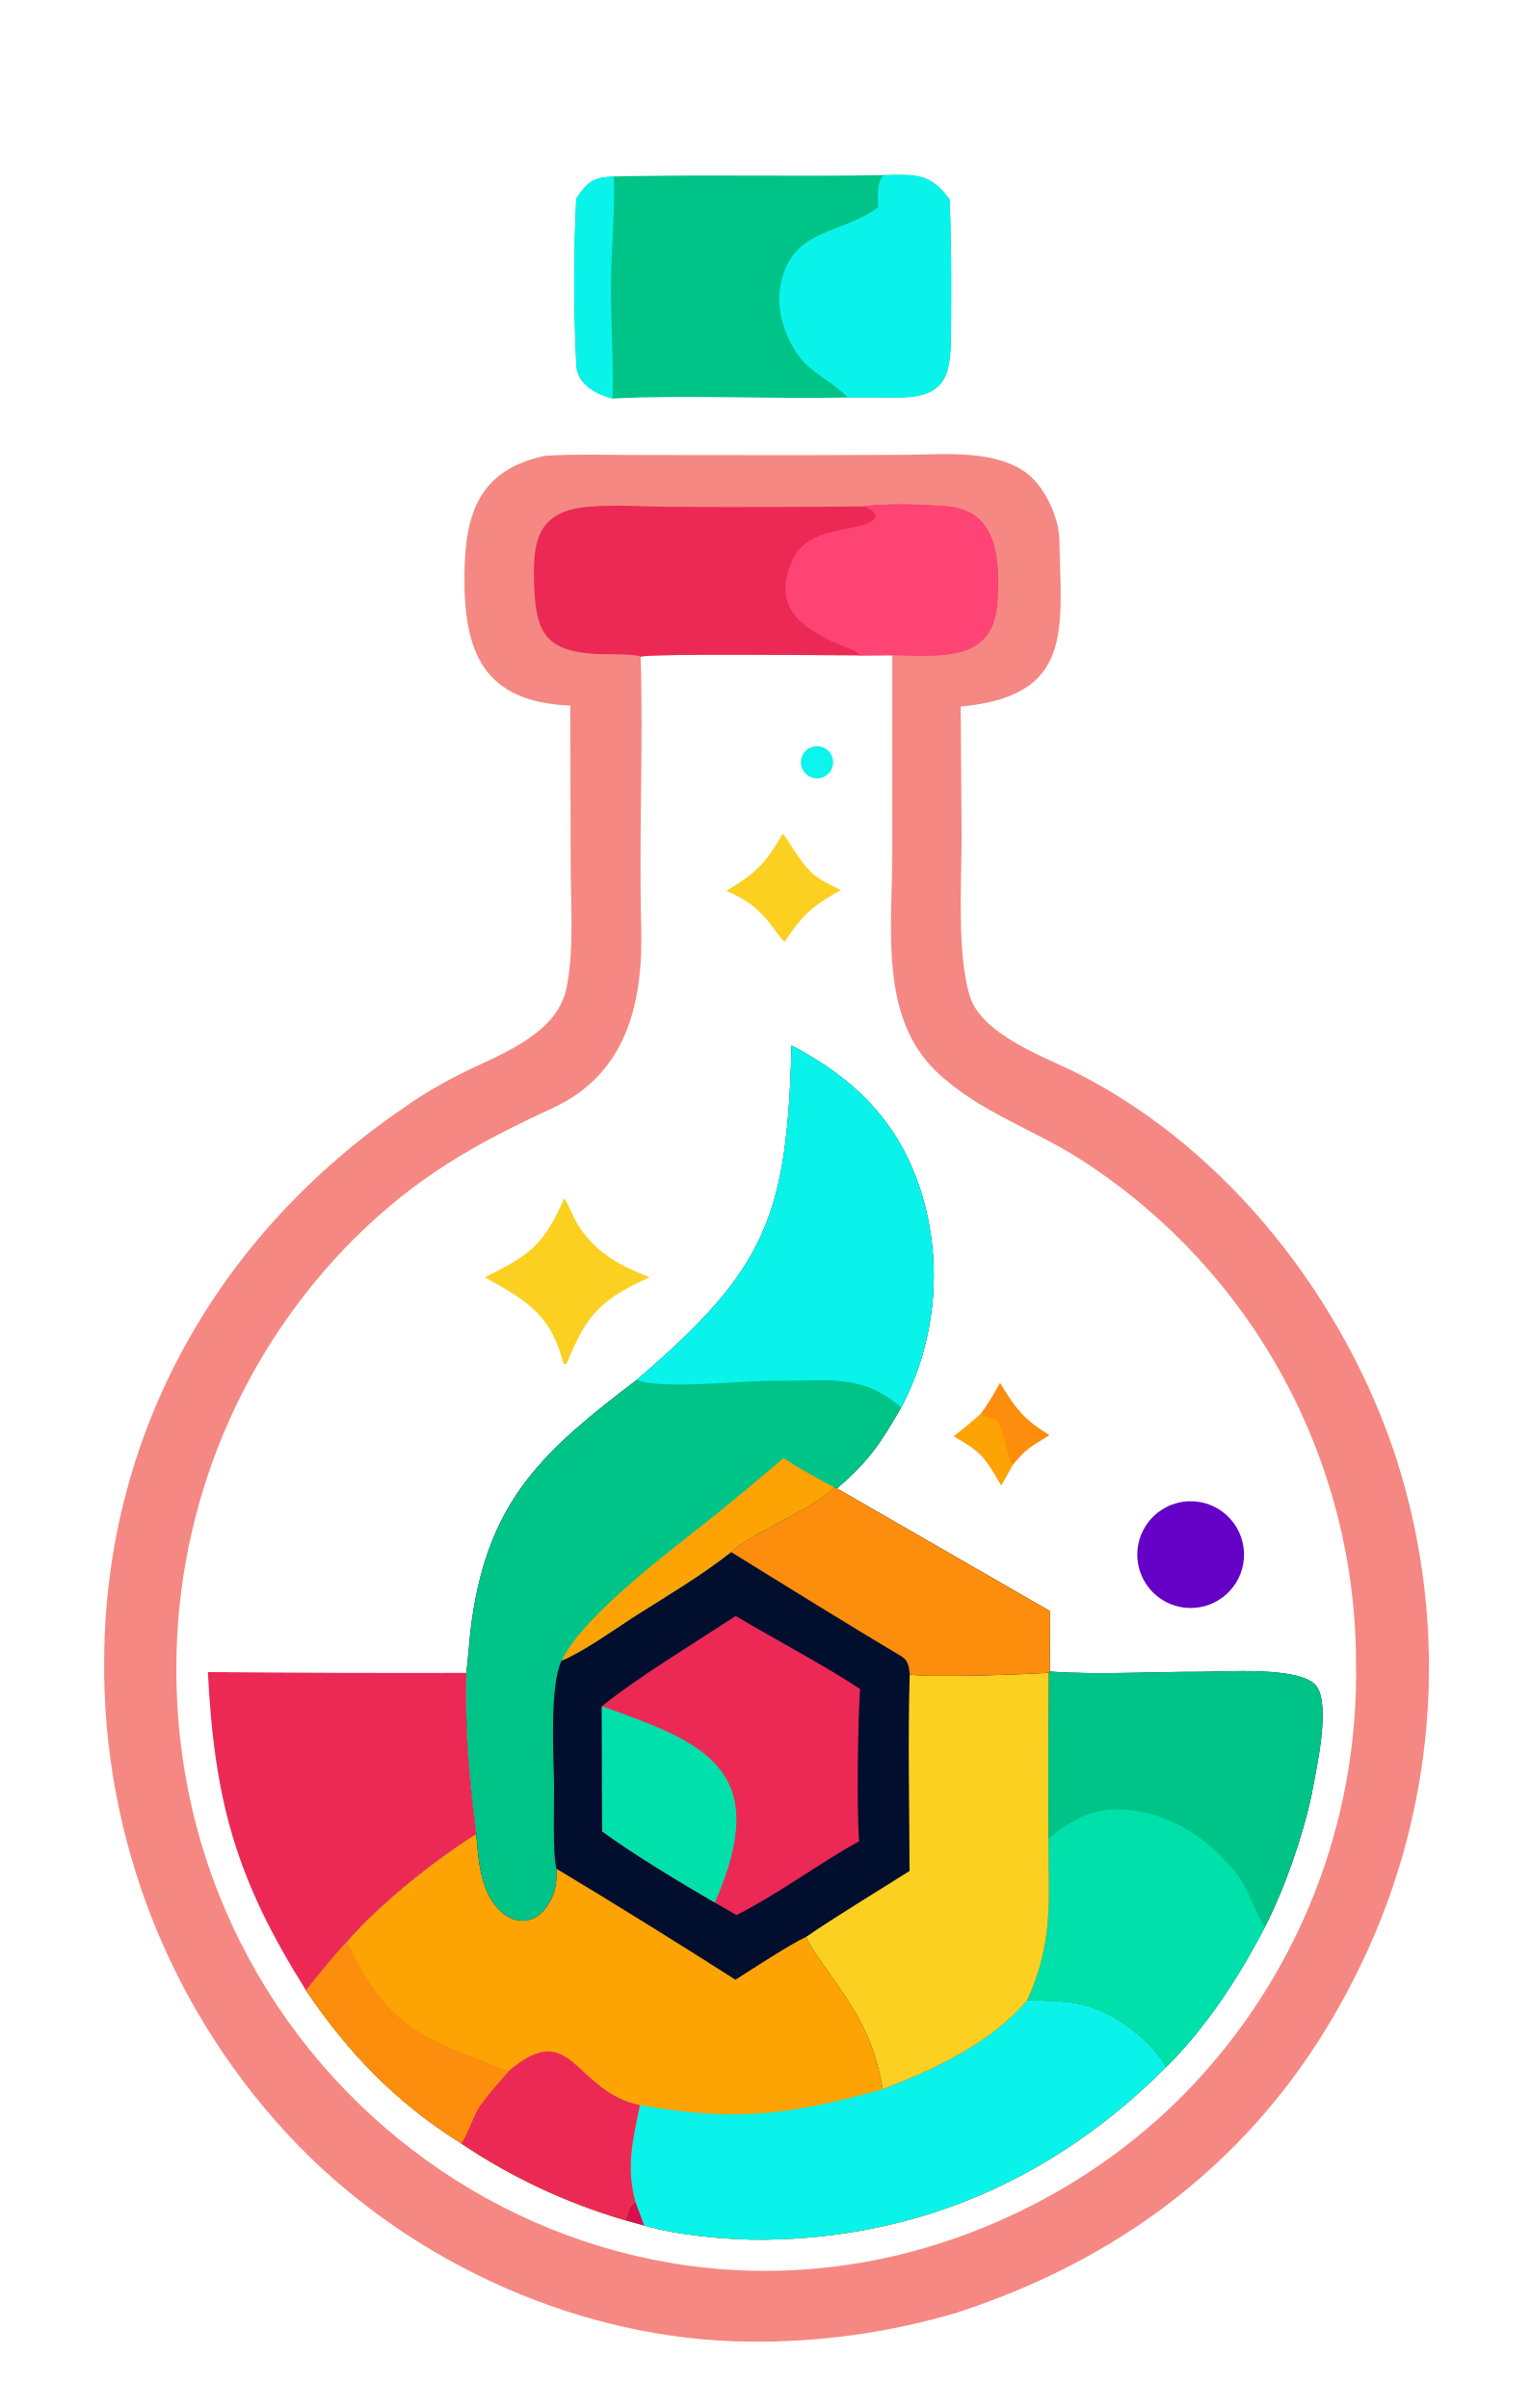
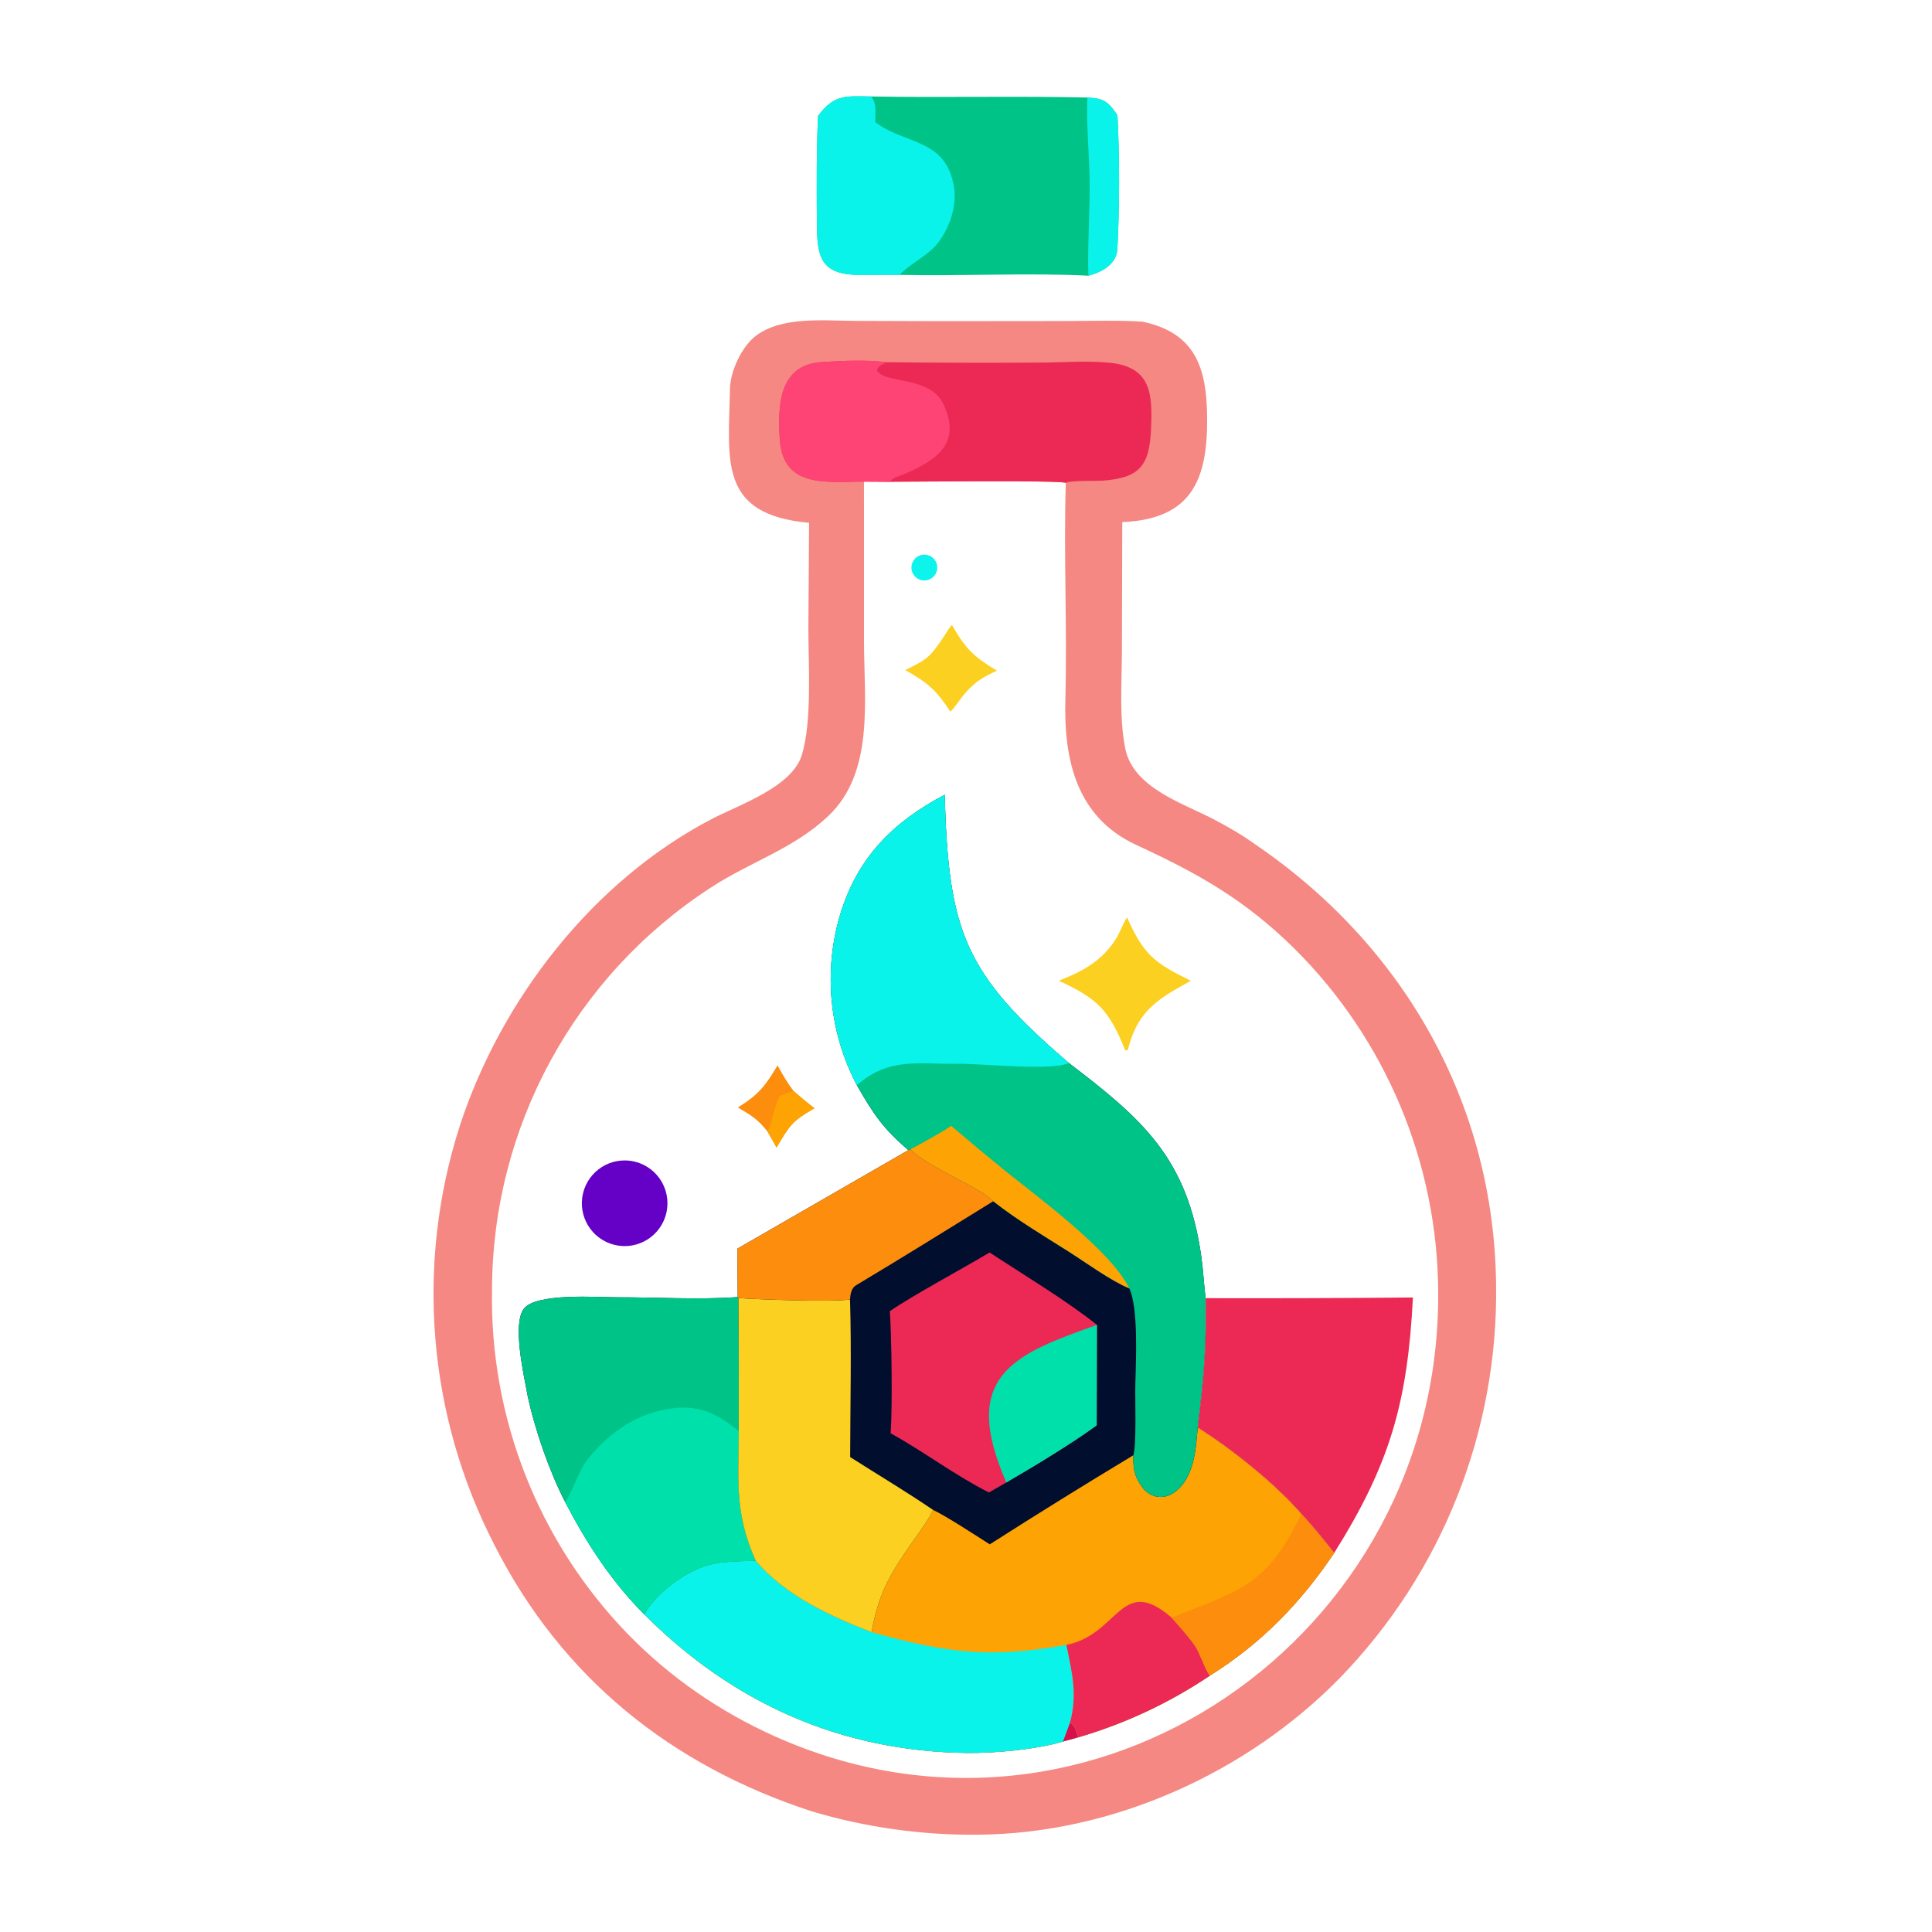
- <svg xmlns="http://www.w3.org/2000/svg" width="418" height="658" viewBox="0 0 418 658">
-   <clipPath id="cl_3">
-     <rect y="-0" width="418" height="658" />
-   </clipPath>
-   <g clip-path="url(#cl_3)">
-     <path fill="#F58882" transform="matrix(0.408203 0 0 0.408442 0 -0.000244141)" d="M364.635 304.958C383.4 303.623 408.998 304.372 428.081 304.414L533.593 304.512L605.189 304.289C631.047 304.093 665.412 300.467 687.08 316.546C698.787 325.238 708.647 345.863 708.932 360.912C710.071 421.027 718.9 465.751 642.923 472.687L643.516 560.565C643.474 591.103 640.373 638.157 648.93 666.205C657.107 693.009 700.931 707.583 724.027 719.602C823.321 771.272 899.712 870.011 934.19 975.048C971.553 1090.89 961.208 1216.85 905.444 1325.04C849.119 1435.97 757.775 1508.95 640.603 1547.14C595.28 1560.61 548.183 1567.16 500.903 1566.58C389.557 1565.46 277.816 1515.23 200.117 1435.93C114.887 1348.26 67.981 1230.32 69.723 1108.05C71.313 956.687 147.116 824.649 271.118 740.514C281.684 732.873 292.536 726.704 304.031 720.58C330.245 706.606 372.509 694.161 379.167 660.701C384.199 635.403 382.06 606.476 381.913 580.627L381.629 472.096C323.616 469.568 310.295 436.765 310.816 384.492C311.221 343.991 320.238 314.419 364.635 304.958ZM428.731 439.339C430.59 498.952 427.476 560.225 429.093 619.913C430.455 670.223 419.951 718.191 369.831 741.325C317.938 765.277 279.286 787.034 238.007 827.712C161.69 903.532 118.545 1006.52 118.028 1114.09C116.122 1402.3 406.962 1603.33 671.72 1484.47C717.376 1463.98 758.679 1435.55 793.676 1399.76C868.57 1322.82 909.545 1219.09 907.451 1111.74C907.09 976.687 838.683 850.917 725.509 777.23C692.575 755.507 655.926 744.696 626.845 717.108C588.416 680.65 597.019 620.908 597.108 571.668L597.125 438.303L575.677 438.445C558.867 438.438 435.027 437.088 428.731 439.339Z" />
-     <path fill="#010E2E" transform="matrix(0.408203 0 0 0.408442 0 -0.000244141)" d="M529.791 699.472C572.855 722.194 602.492 751.681 616.943 799.225C631.127 846.686 626.135 897.817 603.036 941.635C589.315 965.592 581.63 977.253 560.121 995.779L702.761 1077.92L702.489 1118.3C735.6 1120.63 769.752 1118.39 803.226 1118.47C818.331 1118.5 870.912 1114.55 880.986 1128.1C890.765 1141.26 880.65 1184.44 877.757 1200.47C871.936 1228.2 859.506 1264.01 846.51 1289.02C828.737 1323.26 807.713 1355.54 780.35 1382.94C706.553 1456.77 616.532 1497.16 511.109 1498.41C488.311 1498.68 453.02 1495.52 431.063 1488.88L418.503 1485.41C379.361 1474 342.22 1456.61 308.396 1433.85C265.393 1406.88 232.882 1373.36 204.703 1331.48C213.727 1320.34 222.343 1309.42 232.174 1298.96C253.659 1274.02 290.721 1244.48 318.673 1226.97C313.594 1185.39 311.297 1160.97 312.076 1119.2C313.474 1108.11 314.084 1095.82 315.682 1084.47C327.252 1002.26 364.961 969.756 426.256 923.05C513.487 848.496 526.64 813.429 529.791 699.472Z" />
-     <path fill="#FDA303" transform="matrix(0.408203 0 0 0.408442 0 -0.000244141)" d="M232.174 1298.96C253.659 1274.02 290.721 1244.48 318.673 1226.97C320.268 1244.86 321.365 1266.88 336.12 1279.59C345.382 1287.57 357.651 1286.76 365.081 1276.65C371.644 1267.72 372.616 1261.09 372.371 1250.19C412.626 1274.43 452.562 1299.2 492.17 1324.48C503.157 1317.54 528.848 1300.63 539.443 1295.82C542.449 1302.62 550.278 1313.49 554.861 1319.97C574.388 1347.58 584.819 1364.27 590.753 1397.73C625.581 1384.24 662.857 1367.17 687.474 1338.13C700.49 1338.73 714.725 1338.39 727.285 1341.91C746.131 1347.2 771.107 1365.54 780.35 1382.94C706.553 1456.77 616.532 1497.16 511.109 1498.41C488.311 1498.68 453.02 1495.52 431.063 1488.88L418.503 1485.41C379.361 1474 342.22 1456.61 308.396 1433.85C265.393 1406.88 232.882 1373.36 204.703 1331.48C213.727 1320.34 222.343 1309.42 232.174 1298.96Z" />
-     <path fill="#0AF3EB" transform="matrix(0.408203 0 0 0.408442 0 -0.000244141)" d="M687.474 1338.13C700.49 1338.73 714.725 1338.39 727.285 1341.91C746.131 1347.2 771.107 1365.54 780.35 1382.94C706.553 1456.77 616.532 1497.16 511.109 1498.41C488.311 1498.68 453.02 1495.52 431.063 1488.88L418.503 1485.41C418.62 1485.03 418.74 1484.65 418.861 1484.28L419.502 1482.41C421.271 1477.16 420.997 1476.35 425.22 1473.1C418.826 1449.64 423.495 1431.47 428.248 1408.34C492.971 1419.84 528.786 1414.86 590.753 1397.73C625.581 1384.24 662.857 1367.17 687.474 1338.13Z" />
-     <path fill="#D80F4A" transform="matrix(0.408203 0 0 0.408442 0 -0.000244141)" d="M418.503 1485.41C418.62 1485.03 418.74 1484.65 418.861 1484.28L419.502 1482.41C421.271 1477.16 420.997 1476.35 425.22 1473.1L431.063 1488.88L418.503 1485.41Z" />
-     <path fill="#EB2954" transform="matrix(0.408203 0 0 0.408442 0 -0.000244141)" d="M340.414 1385.59C382.881 1349.05 384.214 1399.56 428.248 1408.34C423.495 1431.47 418.826 1449.64 425.22 1473.1C420.997 1476.35 421.271 1477.16 419.502 1482.41L418.861 1484.28C418.74 1484.65 418.62 1485.03 418.503 1485.41C379.361 1474 342.22 1456.61 308.396 1433.85C311.642 1431.26 317.036 1414.61 320.855 1409.2C326.889 1400.67 333.579 1393.39 340.414 1385.59Z" />
-     <path fill="#FC8D0D" transform="matrix(0.408203 0 0 0.408442 0 -0.000244141)" d="M204.703 1331.48C213.727 1320.34 222.343 1309.42 232.174 1298.96C260.648 1357.97 280.684 1362.02 340.414 1385.59C333.579 1393.39 326.889 1400.67 320.855 1409.2C317.036 1414.61 311.642 1431.26 308.396 1433.85C265.393 1406.88 232.882 1373.36 204.703 1331.48Z" />
-     <path fill="#00C388" transform="matrix(0.408203 0 0 0.408442 0 -0.000244141)" d="M529.791 699.472C572.855 722.194 602.492 751.681 616.943 799.225C631.127 846.686 626.135 897.817 603.036 941.635C589.315 965.592 581.63 977.253 560.121 995.779L558.357 995.076C542.463 1010.98 500.455 1026.41 489.254 1038.38C469.375 1053.95 447.976 1066.66 426.619 1080.16C412.489 1089.1 390.963 1104.82 375.767 1111.02C367.94 1127.69 370.27 1171.84 370.72 1191.81C371 1204.11 369.64 1242.05 372.371 1250.19C372.616 1261.09 371.644 1267.72 365.081 1276.65C357.651 1286.76 345.382 1287.57 336.12 1279.59C321.365 1266.88 320.268 1244.86 318.673 1226.97C313.594 1185.39 311.297 1160.97 312.076 1119.2C313.474 1108.11 314.084 1095.82 315.682 1084.47C327.252 1002.26 364.961 969.756 426.256 923.05C513.487 848.496 526.64 813.429 529.791 699.472Z" />
-     <path fill="#0AF3EB" transform="matrix(0.408203 0 0 0.408442 0 -0.000244141)" d="M529.791 699.472C572.855 722.194 602.492 751.681 616.943 799.225C631.127 846.686 626.135 897.817 603.036 941.635C576.312 918.006 551.28 924.27 519.085 923.753C500.146 923.449 439.833 929.951 426.256 923.05C513.487 848.496 526.64 813.429 529.791 699.472Z" />
-     <path fill="#FDA303" transform="matrix(0.408203 0 0 0.408442 0 -0.000244141)" d="M524.352 975.496C533.455 981.687 548.784 990.036 558.357 995.076C542.463 1010.98 500.455 1026.41 489.254 1038.38C469.375 1053.95 447.976 1066.66 426.619 1080.16C412.489 1089.1 390.963 1104.82 375.767 1111.02C390.86 1079.92 451.281 1035.51 479.656 1012.76C494.708 1000.52 509.609 988.101 524.352 975.496Z" />
-     <path fill="#00C388" transform="matrix(0.408203 0 0 0.408442 0 -0.000244141)" d="M702.489 1118.3C735.6 1120.63 769.752 1118.39 803.226 1118.47C818.331 1118.5 870.912 1114.55 880.986 1128.1C890.765 1141.26 880.65 1184.44 877.757 1200.47C871.936 1228.2 859.506 1264.01 846.51 1289.02C828.737 1323.26 807.713 1355.54 780.35 1382.94C771.107 1365.54 746.131 1347.2 727.285 1341.91C714.725 1338.39 700.49 1338.73 687.474 1338.13C705.073 1298.97 701.945 1271.9 701.587 1230.01C701.448 1193.04 701.526 1156.07 701.827 1119.1L702.489 1118.3Z" />
-     <path fill="#00E0AB" transform="matrix(0.408203 0 0 0.408442 0 -0.000244141)" d="M701.587 1230.01C718.498 1216.37 733.3 1208.25 756.256 1210.99C785.443 1214.47 808.6 1230.24 826.912 1252.68C836.089 1263.93 839.21 1279.29 846.51 1289.02C828.737 1323.26 807.713 1355.54 780.35 1382.94C771.107 1365.54 746.131 1347.2 727.285 1341.91C714.725 1338.39 700.49 1338.73 687.474 1338.13C705.073 1298.97 701.945 1271.9 701.587 1230.01Z" />
-     <path fill="#FCD021" transform="matrix(0.408203 0 0 0.408442 0 -0.000244141)" d="M608.771 1120.31C624.599 1122.51 684.395 1120.34 701.827 1119.1C701.526 1156.07 701.448 1193.04 701.587 1230.01C701.945 1271.9 705.073 1298.97 687.474 1338.13C662.857 1367.17 625.581 1384.24 590.753 1397.73C584.819 1364.27 574.388 1347.58 554.861 1319.97C550.278 1313.49 542.449 1302.62 539.443 1295.82C561.081 1280.97 586.282 1265.98 608.653 1251.71C608.573 1209.11 607.475 1162.49 608.771 1120.31Z" />
-     <path fill="#FC8D0D" transform="matrix(0.408203 0 0 0.408442 0 -0.000244141)" d="M558.357 995.076L560.121 995.779L702.761 1077.92L702.489 1118.3L701.827 1119.1C684.395 1120.34 624.599 1122.51 608.771 1120.31C608.509 1116 607.742 1110.85 603.729 1108.45C565.484 1085.61 527.135 1061.75 489.254 1038.38C500.455 1026.41 542.463 1010.98 558.357 995.076Z" />
-     <path fill="#EB2954" transform="matrix(0.408203 0 0 0.408442 0 -0.000244141)" d="M492.309 1081.1C515.518 1095.02 555.312 1116.19 575.542 1130.05C574.063 1152.13 573.276 1208.56 574.874 1231.87C546.709 1247.44 521.87 1266.52 492.88 1281.24L478.404 1272.91C455.249 1259.43 424.414 1240.94 402.959 1225.24L402.744 1141.5C427.038 1121.95 465.222 1098.91 492.309 1081.1Z" />
-     <path fill="#00E0AB" transform="matrix(0.408203 0 0 0.408442 0 -0.000244141)" d="M402.744 1141.5C468.818 1164.86 514.516 1182.27 482.175 1263.65C480.94 1266.74 479.683 1269.83 478.404 1272.91C455.249 1259.43 424.414 1240.94 402.959 1225.24L402.744 1141.5Z" />
-     <path fill="#EB2954" transform="matrix(0.408203 0 0 0.408442 0 -0.000244141)" d="M139.11 1118.64C196.763 1119.16 254.42 1119.35 312.076 1119.2C311.297 1160.97 313.594 1185.39 318.673 1226.97C290.721 1244.48 253.659 1274.02 232.174 1298.96C222.343 1309.42 213.727 1320.34 204.703 1331.48C158.16 1257.44 143.539 1205.72 139.11 1118.64Z" />
-     <path fill="#FCD021" transform="matrix(0.408203 0 0 0.408442 0 -0.000244141)" d="M377.592 801.738C379.74 804.164 383.898 814.821 386.467 818.953C398.27 837.935 414.622 846.73 434.684 854.508C402.369 869.273 392.682 879.014 379.456 911.815L378.927 912.477C376.504 913.074 376.769 911.176 375.882 908.091C367.227 877.946 349.912 868.803 324.435 854.545C354.755 839.574 363.672 833.116 377.592 801.738Z" />
-     <path fill="#6500C6" transform="matrix(0.408203 0 0 0.408442 0 -0.000244141)" d="M796.151 1004.36C815.577 1004.01 831.724 1019.25 832.485 1038.67C833.245 1058.09 818.34 1074.55 798.943 1075.71C786.033 1076.49 773.711 1070.22 766.734 1059.33C759.757 1048.44 759.218 1034.62 765.32 1023.22C771.423 1011.81 783.218 1004.6 796.151 1004.36Z" />
-     <path fill="#FCD021" transform="matrix(0.408203 0 0 0.408442 0 -0.000244141)" d="M523.735 557.858C525.802 559.698 528.95 565.215 530.633 567.731C542.14 584.924 544.827 586.879 562.75 595.439C543.673 606.152 537.132 611.934 525.094 629.999C523.005 629.098 516.224 618.83 513.781 615.959C505.107 605.755 498.108 601.316 486.153 596.002C505.937 584.013 512.103 577.952 523.735 557.858Z" />
-     <path fill="#FC8D0D" transform="matrix(0.408203 0 0 0.408442 0 -0.000244141)" d="M655.951 946.382C661.622 938.736 664.547 933.477 669.226 925.118C679.655 942.458 684.782 949.244 702.31 960.192C690.666 967.26 686.169 969.507 677.626 980.237C675.054 984.541 672.536 989.191 670.061 993.581C658.952 974.94 657.288 971.655 638.398 960.871C644.829 955.927 649.863 951.748 655.951 946.382Z" />
-     <path fill="#FDA303" transform="matrix(0.408203 0 0 0.408442 0 -0.000244141)" d="M638.398 960.871C644.829 955.927 649.863 951.748 655.951 946.382C659.758 947.769 663.476 949.146 667.337 950.393C673.079 961.875 673.4 972.635 677.626 980.237C675.054 984.541 672.536 989.191 670.061 993.581C658.952 974.94 657.288 971.655 638.398 960.871Z" />
-     <path fill="#0AF3EB" fill-opacity="0.988" transform="matrix(0.408203 0 0 0.408442 0 -0.000244141)" d="M543.186 499.824C548.781 497.859 554.91 500.789 556.897 506.377C558.884 511.965 555.979 518.107 550.4 520.116C544.788 522.135 538.605 519.209 536.608 513.592C534.609 507.972 537.559 501.801 543.186 499.824Z" />
-     <path fill="#EB2954" transform="matrix(0.408203 0 0 0.408442 0 -0.000244141)" d="M578.318 338.798C594.442 336.549 616.786 337.529 633.151 338.727C668.449 341.316 669.001 375.8 667.413 402.506C664.949 444.001 628.602 438.418 597.125 438.303L575.677 438.445C558.867 438.438 435.027 437.088 428.731 439.339C424.98 437.184 404.003 437.901 398.442 437.534C366.94 435.464 358.969 424.775 357.626 394.755C356.306 365.241 357.271 342.237 393.292 339.074C412.675 337.374 431.536 339.062 450.783 339.079C493.294 339.322 535.807 339.229 578.318 338.798Z" />
-     <path fill="#FE4474" transform="matrix(0.408203 0 0 0.408442 0 -0.000244141)" d="M578.318 338.798C594.442 336.549 616.786 337.529 633.151 338.727C668.449 341.316 669.001 375.8 667.413 402.506C664.949 444.001 628.602 438.418 597.125 438.303L575.677 438.445C572.774 434.8 566.77 433.308 562.399 431.578C534.778 419.537 516.268 405.563 530.65 374.083C541.902 349.462 580.599 357.235 586.351 345.378C584.178 341.056 583.399 341.752 578.318 338.798Z" />
-     <path fill="#00C388" transform="matrix(0.408203 0 0 0.408442 0 -0.000244141)" d="M591.554 117.162C612.323 116.856 622.068 115.317 635.424 133.329C636.752 161.1 636.603 190.293 636.448 218.182C636.282 247.862 636.13 265.79 601.177 265.954L567.446 265.922C517.231 267.088 458.623 264.077 409.899 266.618C398.52 263.697 386.328 256.921 385.674 244.285C383.846 209.063 383.785 167.862 385.63 132.883C387.166 130.541 388.829 128.287 390.615 126.131C396.533 119.071 402.041 118.644 410.649 118.044C470.771 116.684 531.334 118.211 591.554 117.162Z" />
-     <path fill="#0AF3EB" transform="matrix(0.408203 0 0 0.408442 0 -0.000244141)" d="M591.554 117.162C612.323 116.856 622.068 115.317 635.424 133.329C636.752 161.1 636.603 190.293 636.448 218.182C636.282 247.862 636.13 265.79 601.177 265.954L567.446 265.922C558.254 256.103 543.242 249.831 534.862 238.567C525.136 225.495 519.293 207.535 522.25 191.358C529.315 152.707 561.402 157.403 586.358 139.583L587.71 138.601C587.698 131.709 586.275 121.562 591.554 117.162Z" />
-     <path fill="#0AF3EB" transform="matrix(0.408203 0 0 0.408442 0 -0.000244141)" d="M385.63 132.883C387.166 130.541 388.829 128.287 390.615 126.131C396.533 119.071 402.041 118.644 410.649 118.044C411.947 133.365 409.179 167.715 408.87 185.307C408.407 211.381 410.747 241.539 409.899 266.618C398.52 263.697 386.328 256.921 385.674 244.285C383.846 209.063 383.785 167.862 385.63 132.883Z" />
+ <svg xmlns="http://www.w3.org/2000/svg" width="658" height="658" viewBox="0 0 658 658">
+   <g transform="scale(-1,1) translate(-658,0)">
+     <clipPath id="cl_3">
+       <rect width="658" height="658" />
+     </clipPath>
+     <g clip-path="url(#cl_3)">
+       <g transform="translate(120, -15)">
+         <path fill="#F58882" transform="matrix(0.408203 0 0 0.408442 0 -0.000244141)" d="M364.635 304.958C383.4 303.623 408.998 304.372 428.081 304.414L533.593 304.512L605.189 304.289C631.047 304.093 665.412 300.467 687.08 316.546C698.787 325.238 708.647 345.863 708.932 360.912C710.071 421.027 718.9 465.751 642.923 472.687L643.516 560.565C643.474 591.103 640.373 638.157 648.93 666.205C657.107 693.009 700.931 707.583 724.027 719.602C823.321 771.272 899.712 870.011 934.19 975.048C971.553 1090.89 961.208 1216.85 905.444 1325.04C849.119 1435.97 757.775 1508.95 640.603 1547.14C595.28 1560.61 548.183 1567.16 500.903 1566.58C389.557 1565.46 277.816 1515.23 200.117 1435.93C114.887 1348.26 67.981 1230.32 69.723 1108.05C71.313 956.687 147.116 824.649 271.118 740.514C281.684 732.873 292.536 726.704 304.031 720.58C330.245 706.606 372.509 694.161 379.167 660.701C384.199 635.403 382.06 606.476 381.913 580.627L381.629 472.096C323.616 469.568 310.295 436.765 310.816 384.492C311.221 343.991 320.238 314.419 364.635 304.958ZM428.731 439.339C430.59 498.952 427.476 560.225 429.093 619.913C430.455 670.223 419.951 718.191 369.831 741.325C317.938 765.277 279.286 787.034 238.007 827.712C161.69 903.532 118.545 1006.52 118.028 1114.09C116.122 1402.3 406.962 1603.33 671.72 1484.47C717.376 1463.98 758.679 1435.55 793.676 1399.76C868.57 1322.82 909.545 1219.09 907.451 1111.74C907.09 976.687 838.683 850.917 725.509 777.23C692.575 755.507 655.926 744.696 626.845 717.108C588.416 680.65 597.019 620.908 597.108 571.668L597.125 438.303L575.677 438.445C558.867 438.438 435.027 437.088 428.731 439.339Z" />
+         <path fill="#010E2E" transform="matrix(0.408203 0 0 0.408442 0 -0.000244141)" d="M529.791 699.472C572.855 722.194 602.492 751.681 616.943 799.225C631.127 846.686 626.135 897.817 603.036 941.635C589.315 965.592 581.63 977.253 560.121 995.779L702.761 1077.92L702.489 1118.3C735.6 1120.63 769.752 1118.39 803.226 1118.47C818.331 1118.5 870.912 1114.55 880.986 1128.1C890.765 1141.26 880.65 1184.44 877.757 1200.47C871.936 1228.2 859.506 1264.01 846.51 1289.02C828.737 1323.26 807.713 1355.54 780.35 1382.94C706.553 1456.77 616.532 1497.16 511.109 1498.41C488.311 1498.68 453.02 1495.52 431.063 1488.88L418.503 1485.41C379.361 1474 342.22 1456.61 308.396 1433.85C265.393 1406.88 232.882 1373.36 204.703 1331.48C213.727 1320.34 222.343 1309.42 232.174 1298.96C253.659 1274.02 290.721 1244.48 318.673 1226.97C313.594 1185.39 311.297 1160.97 312.076 1119.2C313.474 1108.11 314.084 1095.82 315.682 1084.47C327.252 1002.26 364.961 969.756 426.256 923.05C513.487 848.496 526.64 813.429 529.791 699.472Z" />
+         <path fill="#FDA303" transform="matrix(0.408203 0 0 0.408442 0 -0.000244141)" d="M232.174 1298.96C253.659 1274.02 290.721 1244.48 318.673 1226.97C320.268 1244.86 321.365 1266.88 336.12 1279.59C345.382 1287.57 357.651 1286.76 365.081 1276.65C371.644 1267.72 372.616 1261.09 372.371 1250.19C412.626 1274.43 452.562 1299.2 492.17 1324.48C503.157 1317.54 528.848 1300.63 539.443 1295.82C542.449 1302.62 550.278 1313.49 554.861 1319.97C574.388 1347.58 584.819 1364.27 590.753 1397.73C625.581 1384.24 662.857 1367.17 687.474 1338.13C700.49 1338.73 714.725 1338.39 727.285 1341.91C746.131 1347.2 771.107 1365.54 780.35 1382.94C706.553 1456.77 616.532 1497.16 511.109 1498.41C488.311 1498.68 453.02 1495.52 431.063 1488.88L418.503 1485.41C379.361 1474 342.22 1456.61 308.396 1433.85C265.393 1406.88 232.882 1373.36 204.703 1331.48C213.727 1320.34 222.343 1309.42 232.174 1298.96Z" />
+         <path fill="#0AF3EB" transform="matrix(0.408203 0 0 0.408442 0 -0.000244141)" d="M687.474 1338.13C700.49 1338.73 714.725 1338.39 727.285 1341.91C746.131 1347.2 771.107 1365.54 780.35 1382.94C706.553 1456.77 616.532 1497.16 511.109 1498.41C488.311 1498.68 453.02 1495.52 431.063 1488.88L418.503 1485.41C418.62 1485.03 418.74 1484.65 418.861 1484.28L419.502 1482.41C421.271 1477.16 420.997 1476.35 425.22 1473.1C418.826 1449.64 423.495 1431.47 428.248 1408.34C492.971 1419.84 528.786 1414.86 590.753 1397.73C625.581 1384.24 662.857 1367.17 687.474 1338.13Z" />
+         <path fill="#D80F4A" transform="matrix(0.408203 0 0 0.408442 0 -0.000244141)" d="M418.503 1485.41C418.62 1485.03 418.74 1484.65 418.861 1484.28L419.502 1482.41C421.271 1477.16 420.997 1476.35 425.22 1473.1L431.063 1488.88L418.503 1485.41Z" />
+         <path fill="#EB2954" transform="matrix(0.408203 0 0 0.408442 0 -0.000244141)" d="M340.414 1385.59C382.881 1349.05 384.214 1399.56 428.248 1408.34C423.495 1431.47 418.826 1449.64 425.22 1473.1C420.997 1476.35 421.271 1477.16 419.502 1482.41L418.861 1484.28C418.74 1484.65 418.62 1485.03 418.503 1485.41C379.361 1474 342.22 1456.61 308.396 1433.85C311.642 1431.26 317.036 1414.61 320.855 1409.2C326.889 1400.67 333.579 1393.39 340.414 1385.59Z" />
+         <path fill="#FC8D0D" transform="matrix(0.408203 0 0 0.408442 0 -0.000244141)" d="M204.703 1331.48C213.727 1320.34 222.343 1309.42 232.174 1298.96C260.648 1357.97 280.684 1362.02 340.414 1385.59C333.579 1393.39 326.889 1400.67 320.855 1409.2C317.036 1414.61 311.642 1431.26 308.396 1433.85C265.393 1406.88 232.882 1373.36 204.703 1331.48Z" />
+         <path fill="#00C388" transform="matrix(0.408203 0 0 0.408442 0 -0.000244141)" d="M529.791 699.472C572.855 722.194 602.492 751.681 616.943 799.225C631.127 846.686 626.135 897.817 603.036 941.635C589.315 965.592 581.63 977.253 560.121 995.779L558.357 995.076C542.463 1010.98 500.455 1026.41 489.254 1038.38C469.375 1053.95 447.976 1066.66 426.619 1080.16C412.489 1089.1 390.963 1104.82 375.767 1111.02C367.94 1127.69 370.27 1171.84 370.72 1191.81C371 1204.11 369.64 1242.05 372.371 1250.19C372.616 1261.09 371.644 1267.72 365.081 1276.65C357.651 1286.76 345.382 1287.57 336.12 1279.59C321.365 1266.88 320.268 1244.86 318.673 1226.97C313.594 1185.39 311.297 1160.97 312.076 1119.2C313.474 1108.11 314.084 1095.82 315.682 1084.47C327.252 1002.26 364.961 969.756 426.256 923.05C513.487 848.496 526.64 813.429 529.791 699.472Z" />
+         <path fill="#0AF3EB" transform="matrix(0.408203 0 0 0.408442 0 -0.000244141)" d="M529.791 699.472C572.855 722.194 602.492 751.681 616.943 799.225C631.127 846.686 626.135 897.817 603.036 941.635C576.312 918.006 551.28 924.27 519.085 923.753C500.146 923.449 439.833 929.951 426.256 923.05C513.487 848.496 526.64 813.429 529.791 699.472Z" />
+         <path fill="#FDA303" transform="matrix(0.408203 0 0 0.408442 0 -0.000244141)" d="M524.352 975.496C533.455 981.687 548.784 990.036 558.357 995.076C542.463 1010.98 500.455 1026.41 489.254 1038.38C469.375 1053.95 447.976 1066.66 426.619 1080.16C412.489 1089.1 390.963 1104.82 375.767 1111.02C390.86 1079.92 451.281 1035.51 479.656 1012.76C494.708 1000.52 509.609 988.101 524.352 975.496Z" />
+         <path fill="#00C388" transform="matrix(0.408203 0 0 0.408442 0 -0.000244141)" d="M702.489 1118.3C735.6 1120.63 769.752 1118.39 803.226 1118.47C818.331 1118.5 870.912 1114.55 880.986 1128.1C890.765 1141.26 880.65 1184.44 877.757 1200.47C871.936 1228.2 859.506 1264.01 846.51 1289.02C828.737 1323.26 807.713 1355.54 780.35 1382.94C771.107 1365.54 746.131 1347.2 727.285 1341.91C714.725 1338.39 700.49 1338.73 687.474 1338.13C705.073 1298.97 701.945 1271.9 701.587 1230.01C701.448 1193.04 701.526 1156.07 701.827 1119.1L702.489 1118.3Z" />
+         <path fill="#00E0AB" transform="matrix(0.408203 0 0 0.408442 0 -0.000244141)" d="M701.587 1230.01C718.498 1216.37 733.3 1208.25 756.256 1210.99C785.443 1214.47 808.6 1230.24 826.912 1252.68C836.089 1263.93 839.21 1279.29 846.51 1289.02C828.737 1323.26 807.713 1355.54 780.35 1382.94C771.107 1365.54 746.131 1347.2 727.285 1341.91C714.725 1338.39 700.49 1338.73 687.474 1338.13C705.073 1298.97 701.945 1271.9 701.587 1230.01Z" />
+         <path fill="#FCD021" transform="matrix(0.408203 0 0 0.408442 0 -0.000244141)" d="M608.771 1120.31C624.599 1122.51 684.395 1120.34 701.827 1119.1C701.526 1156.07 701.448 1193.04 701.587 1230.01C701.945 1271.9 705.073 1298.97 687.474 1338.13C662.857 1367.17 625.581 1384.24 590.753 1397.73C584.819 1364.27 574.388 1347.58 554.861 1319.97C550.278 1313.49 542.449 1302.62 539.443 1295.82C561.081 1280.97 586.282 1265.98 608.653 1251.71C608.573 1209.11 607.475 1162.49 608.771 1120.31Z" />
+         <path fill="#FC8D0D" transform="matrix(0.408203 0 0 0.408442 0 -0.000244141)" d="M558.357 995.076L560.121 995.779L702.761 1077.92L702.489 1118.3L701.827 1119.1C684.395 1120.34 624.599 1122.51 608.771 1120.31C608.509 1116 607.742 1110.85 603.729 1108.45C565.484 1085.61 527.135 1061.75 489.254 1038.38C500.455 1026.41 542.463 1010.98 558.357 995.076Z" />
+         <path fill="#EB2954" transform="matrix(0.408203 0 0 0.408442 0 -0.000244141)" d="M492.309 1081.1C515.518 1095.02 555.312 1116.19 575.542 1130.05C574.063 1152.13 573.276 1208.56 574.874 1231.87C546.709 1247.44 521.87 1266.52 492.88 1281.24L478.404 1272.91C455.249 1259.43 424.414 1240.94 402.959 1225.24L402.744 1141.5C427.038 1121.95 465.222 1098.91 492.309 1081.1Z" />
+         <path fill="#00E0AB" transform="matrix(0.408203 0 0 0.408442 0 -0.000244141)" d="M402.744 1141.5C468.818 1164.86 514.516 1182.27 482.175 1263.65C480.94 1266.74 479.683 1269.83 478.404 1272.91C455.249 1259.43 424.414 1240.94 402.959 1225.24L402.744 1141.5Z" />
+         <path fill="#EB2954" transform="matrix(0.408203 0 0 0.408442 0 -0.000244141)" d="M139.11 1118.64C196.763 1119.16 254.42 1119.35 312.076 1119.2C311.297 1160.97 313.594 1185.39 318.673 1226.97C290.721 1244.48 253.659 1274.02 232.174 1298.96C222.343 1309.42 213.727 1320.34 204.703 1331.48C158.16 1257.44 143.539 1205.72 139.11 1118.64Z" />
+         <path fill="#FCD021" transform="matrix(0.408203 0 0 0.408442 0 -0.000244141)" d="M377.592 801.738C379.74 804.164 383.898 814.821 386.467 818.953C398.27 837.935 414.622 846.73 434.684 854.508C402.369 869.273 392.682 879.014 379.456 911.815L378.927 912.477C376.504 913.074 376.769 911.176 375.882 908.091C367.227 877.946 349.912 868.803 324.435 854.545C354.755 839.574 363.672 833.116 377.592 801.738Z" />
+         <path fill="#6500C6" transform="matrix(0.408203 0 0 0.408442 0 -0.000244141)" d="M796.151 1004.36C815.577 1004.01 831.724 1019.25 832.485 1038.67C833.245 1058.09 818.34 1074.55 798.943 1075.71C786.033 1076.49 773.711 1070.22 766.734 1059.33C759.757 1048.44 759.218 1034.62 765.32 1023.22C771.423 1011.81 783.218 1004.6 796.151 1004.36Z" />
+         <path fill="#FCD021" transform="matrix(0.408203 0 0 0.408442 0 -0.000244141)" d="M523.735 557.858C525.802 559.698 528.95 565.215 530.633 567.731C542.14 584.924 544.827 586.879 562.75 595.439C543.673 606.152 537.132 611.934 525.094 629.999C523.005 629.098 516.224 618.83 513.781 615.959C505.107 605.755 498.108 601.316 486.153 596.002C505.937 584.013 512.103 577.952 523.735 557.858Z" />
+         <path fill="#FC8D0D" transform="matrix(0.408203 0 0 0.408442 0 -0.000244141)" d="M655.951 946.382C661.622 938.736 664.547 933.477 669.226 925.118C679.655 942.458 684.782 949.244 702.31 960.192C690.666 967.26 686.169 969.507 677.626 980.237C675.054 984.541 672.536 989.191 670.061 993.581C658.952 974.94 657.288 971.655 638.398 960.871C644.829 955.927 649.863 951.748 655.951 946.382Z" />
+         <path fill="#FDA303" transform="matrix(0.408203 0 0 0.408442 0 -0.000244141)" d="M638.398 960.871C644.829 955.927 649.863 951.748 655.951 946.382C659.758 947.769 663.476 949.146 667.337 950.393C673.079 961.875 673.4 972.635 677.626 980.237C675.054 984.541 672.536 989.191 670.061 993.581C658.952 974.94 657.288 971.655 638.398 960.871Z" />
+         <path fill="#0AF3EB" fill-opacity="0.988" transform="matrix(0.408203 0 0 0.408442 0 -0.000244141)" d="M543.186 499.824C548.781 497.859 554.91 500.789 556.897 506.377C558.884 511.965 555.979 518.107 550.4 520.116C544.788 522.135 538.605 519.209 536.608 513.592C534.609 507.972 537.559 501.801 543.186 499.824Z" />
+         <path fill="#EB2954" transform="matrix(0.408203 0 0 0.408442 0 -0.000244141)" d="M578.318 338.798C594.442 336.549 616.786 337.529 633.151 338.727C668.449 341.316 669.001 375.8 667.413 402.506C664.949 444.001 628.602 438.418 597.125 438.303L575.677 438.445C558.867 438.438 435.027 437.088 428.731 439.339C424.98 437.184 404.003 437.901 398.442 437.534C366.94 435.464 358.969 424.775 357.626 394.755C356.306 365.241 357.271 342.237 393.292 339.074C412.675 337.374 431.536 339.062 450.783 339.079C493.294 339.322 535.807 339.229 578.318 338.798Z" />
+         <path fill="#FE4474" transform="matrix(0.408203 0 0 0.408442 0 -0.000244141)" d="M578.318 338.798C594.442 336.549 616.786 337.529 633.151 338.727C668.449 341.316 669.001 375.8 667.413 402.506C664.949 444.001 628.602 438.418 597.125 438.303L575.677 438.445C572.774 434.8 566.77 433.308 562.399 431.578C534.778 419.537 516.268 405.563 530.65 374.083C541.902 349.462 580.599 357.235 586.351 345.378C584.178 341.056 583.399 341.752 578.318 338.798Z" />
+         <path fill="#00C388" transform="matrix(0.408203 0 0 0.408442 0 -0.000244141)" d="M591.554 117.162C612.323 116.856 622.068 115.317 635.424 133.329C636.752 161.1 636.603 190.293 636.448 218.182C636.282 247.862 636.13 265.79 601.177 265.954L567.446 265.922C517.231 267.088 458.623 264.077 409.899 266.618C398.52 263.697 386.328 256.921 385.674 244.285C383.846 209.063 383.785 167.862 385.63 132.883C387.166 130.541 388.829 128.287 390.615 126.131C396.533 119.071 402.041 118.644 410.649 118.044C470.771 116.684 531.334 118.211 591.554 117.162Z" />
+         <path fill="#0AF3EB" transform="matrix(0.408203 0 0 0.408442 0 -0.000244141)" d="M591.554 117.162C612.323 116.856 622.068 115.317 635.424 133.329C636.752 161.1 636.603 190.293 636.448 218.182C636.282 247.862 636.13 265.79 601.177 265.954L567.446 265.922C558.254 256.103 543.242 249.831 534.862 238.567C525.136 225.495 519.293 207.535 522.25 191.358C529.315 152.707 561.402 157.403 586.358 139.583L587.71 138.601C587.698 131.709 586.275 121.562 591.554 117.162Z" />
+         <path fill="#0AF3EB" transform="matrix(0.408203 0 0 0.408442 0 -0.000244141)" d="M385.63 132.883C387.166 130.541 388.829 128.287 390.615 126.131C396.533 119.071 402.041 118.644 410.649 118.044C411.947 133.365 409.179 167.715 408.87 185.307C408.407 211.381 410.747 241.539 409.899 266.618C398.52 263.697 386.328 256.921 385.674 244.285C383.846 209.063 383.785 167.862 385.63 132.883Z" />
+       </g>
+     </g>
  </g>
</svg>
